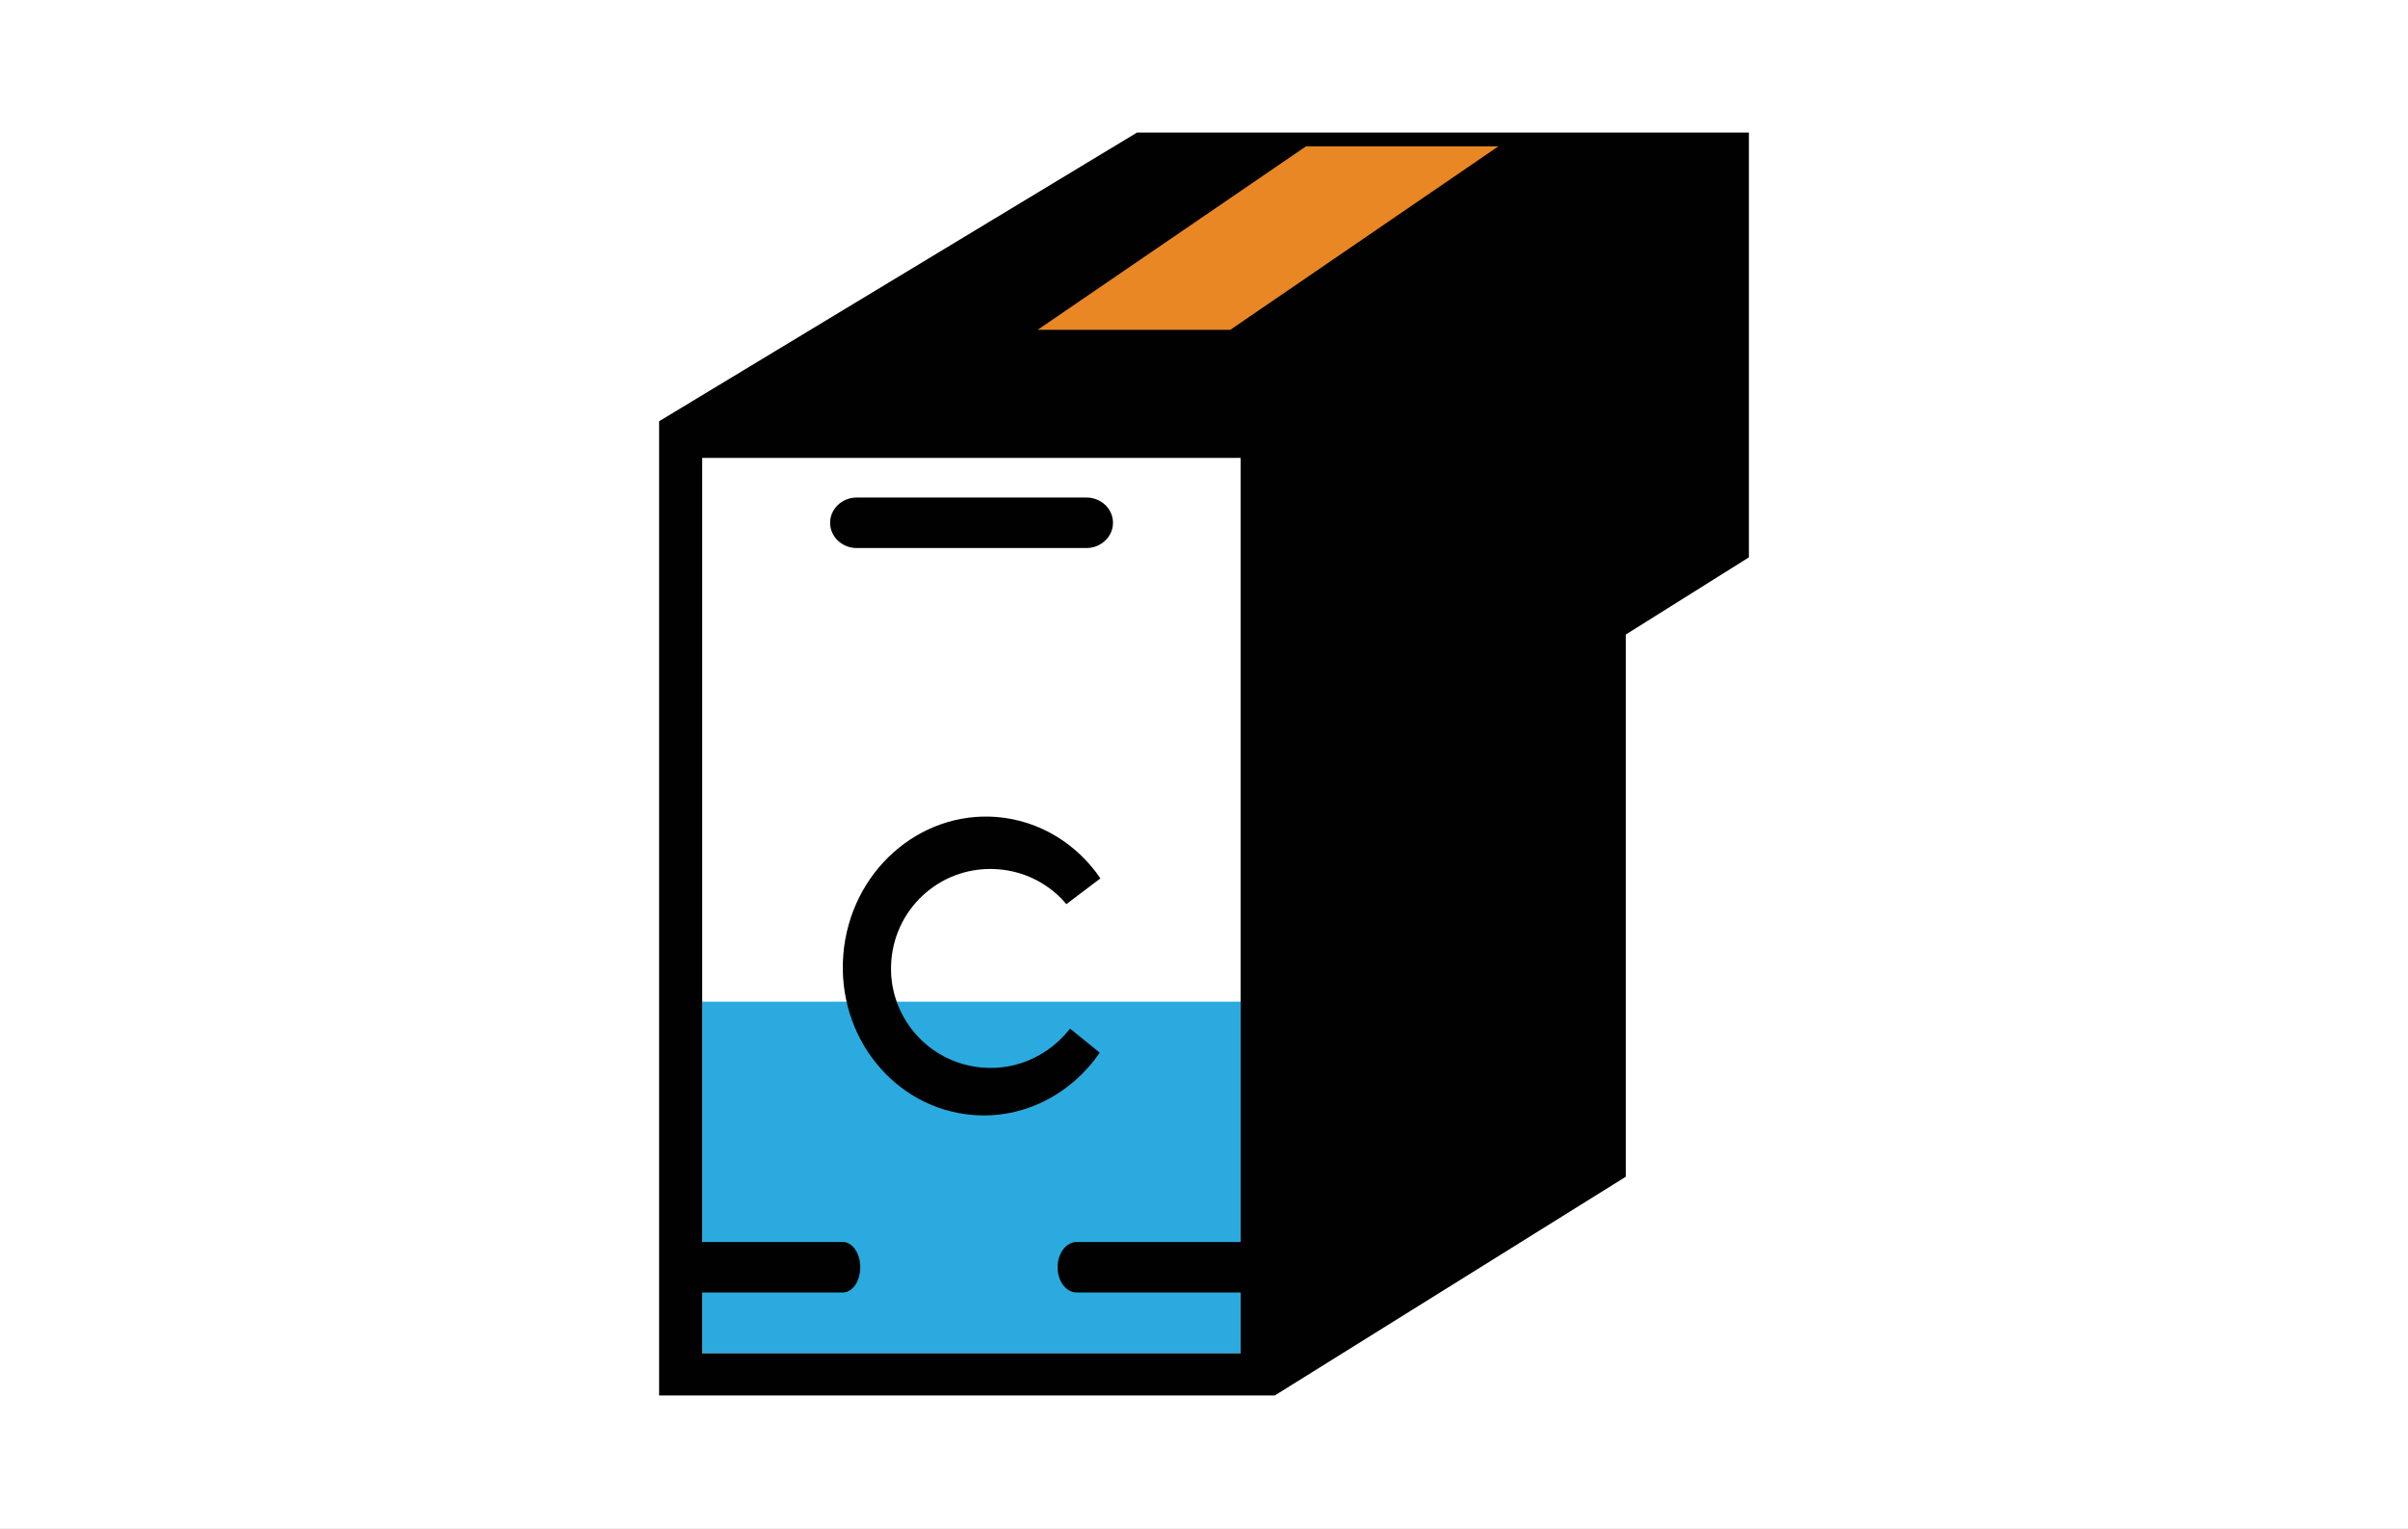
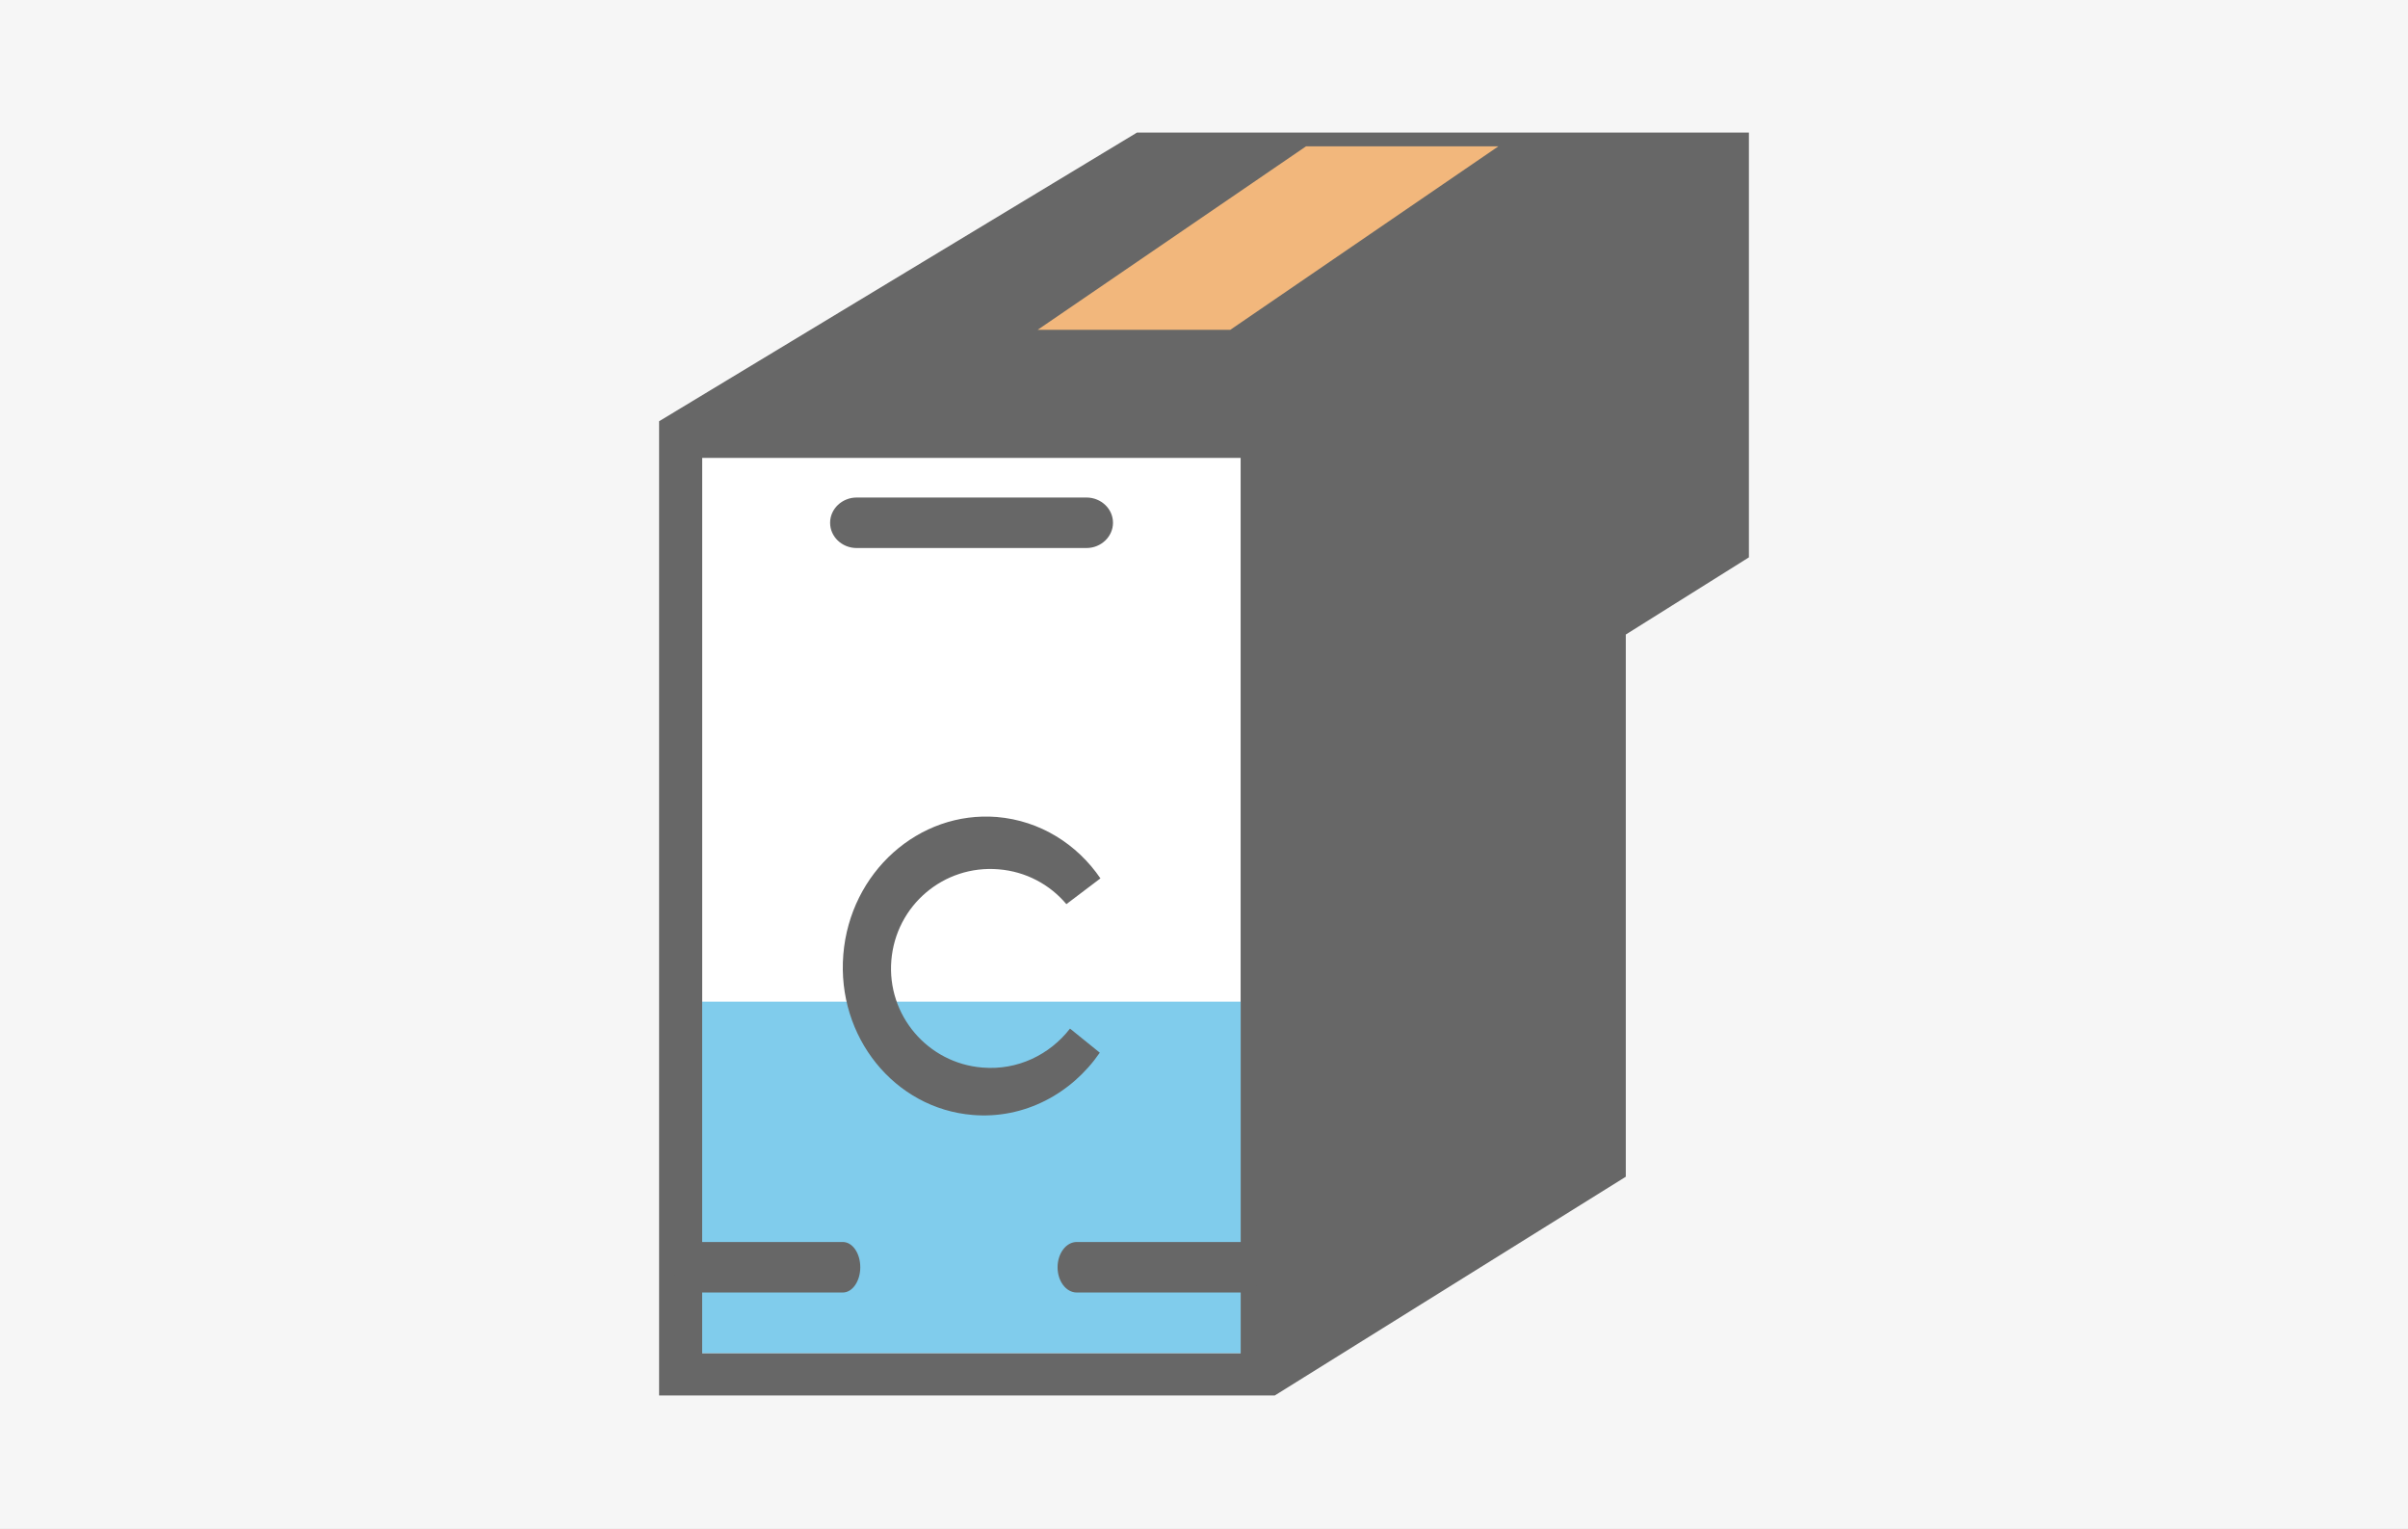
- <svg xmlns="http://www.w3.org/2000/svg" version="1.1" id="Layer_1" x="0px" y="0px" viewBox="0 0 186 118" style="enable-background:new 0 0 186 118;" xml:space="preserve">
-   <style type="text/css">
- 	.st0{fill:#FFFFFF;}
- 	.st1{fill:#010101;}
- 	.st2{fill:#2BAADF;}
- 	.st3{fill:#E98724;}
- </style>
-   <rect class="st0" width="186" height="118" />
-   <polygon class="st1" points="50.91,107.76 98.47,107.76 125.58,90.87 125.58,49 135.09,43.04 135.09,10.24 87.82,10.24 50.91,32.53   " />
-   <rect x="54.24" y="35.36" class="st0" width="41.59" height="69.13" />
-   <rect x="54.24" y="77.35" class="st2" width="41.59" height="27.14" />
-   <path class="st1" d="M66.91,38.42h17.01c1.13,0,2.05,0.87,2.05,1.95l0,0c0,1.07-0.92,1.95-2.05,1.95H66.17  c-1.13,0-2.05-0.87-2.05-1.95l0,0c0-1.07,0.92-1.95,2.05-1.95H66.91z" />
-   <path class="st1" d="M53.89,95.91H65.1c0.75,0,1.35,0.87,1.35,1.95l0,0c0,1.07-0.6,1.95-1.35,1.95H53.4c-0.75,0-1.35-0.87-1.35-1.95  l0,0c0-1.07,0.6-1.95,1.35-1.95H53.89z" />
-   <path class="st1" d="M83.71,95.91h12.34c0.82,0,1.48,0.87,1.48,1.95l0,0c0,1.07-0.66,1.95-1.48,1.95H83.17  c-0.82,0-1.48-0.87-1.48-1.95l0,0c0-1.07,0.66-1.95,1.48-1.95H83.71z" />
-   <polygon class="st3" points="80.15,25.47 95.03,25.47 115.74,11.3 100.88,11.3 " />
-   <path class="st1" d="M75.88,82.44c-4.22-0.34-7.38-4.04-7.03-8.28s4.04-7.38,8.28-7.03c2.12,0.17,3.97,1.18,5.24,2.69L85,67.83  c-1.8-2.64-4.66-4.46-8-4.74c-6.03-0.48-11.34,4.26-11.86,10.62s3.96,11.9,10,12.39c3.97,0.33,7.63-1.64,9.81-4.81l-2.3-1.86  C81.09,81.44,78.61,82.67,75.88,82.44z" />
+ <svg xmlns="http://www.w3.org/2000/svg" viewBox="0 0 186 118" style="fill: #010101; background-color: white;">
+   <polygon points="50.91,107.76 98.47,107.76 125.58,90.87 125.58,49 135.09,43.04 135.09,10.24 87.82,10.24 50.91,32.53" />
+   <polygon points="80.15,25.47 95.03,25.47 115.74,11.3 100.88,11.3" style="fill: #E98724;" />
+   <rect x="54.24" y="35.36" width="41.59" height="69.13" style="fill: white;" />
+   <rect x="54.24" y="77.35" width="41.59" height="27.14" style="fill: #2BAADF;" />
+   <path d="M66.91,38.42h17.01c1.13,0,2.05,0.87,2.05,1.95l0,0c0,1.07-0.92,1.95-2.05,1.95H66.17 c-1.13,0-2.05-0.87-2.05-1.95l0,0c0-1.07,0.92-1.95,2.05-1.95H66.91z" />
+   <path d="M53.89,95.91H65.1c0.75,0,1.35,0.87,1.35,1.95l0,0c0,1.07-0.6,1.95-1.35,1.95H53.4 c-0.75,0-1.35-0.87-1.35-1.95l0,0c0-1.07,0.6-1.95,1.35-1.95H53.89z" />
+   <path d="M83.71,95.91h12.34c0.82,0,1.48,0.87,1.48,1.95l0,0c0,1.07-0.66,1.95-1.48,1.95H83.17 c-0.82,0-1.48-0.87-1.48-1.95l0,0c0-1.07,0.66-1.95,1.48-1.95H83.71z" />
+   <path d="M75.88,82.44c-4.22-0.34-7.38-4.04-7.03-8.28c0.35-4.24,4.04-7.38,8.28-7.03c2.12,0.17,3.97,1.18,5.24,2.69 l2.63-1.99c-1.8-2.64-4.66-4.46-8-4.74c-6.03-0.48-11.34,4.26-11.86,10.62c-0.52,6.36,3.96,11.9,10,12.39 c3.97,0.33,7.63-1.64,9.81-4.81l-2.3-1.86C81.09,81.44,78.61,82.67,75.88,82.44z" />
+   <rect x="0" y="0" width="186" height="118" style="fill: white; fill-opacity: 0.4;" />
</svg>
